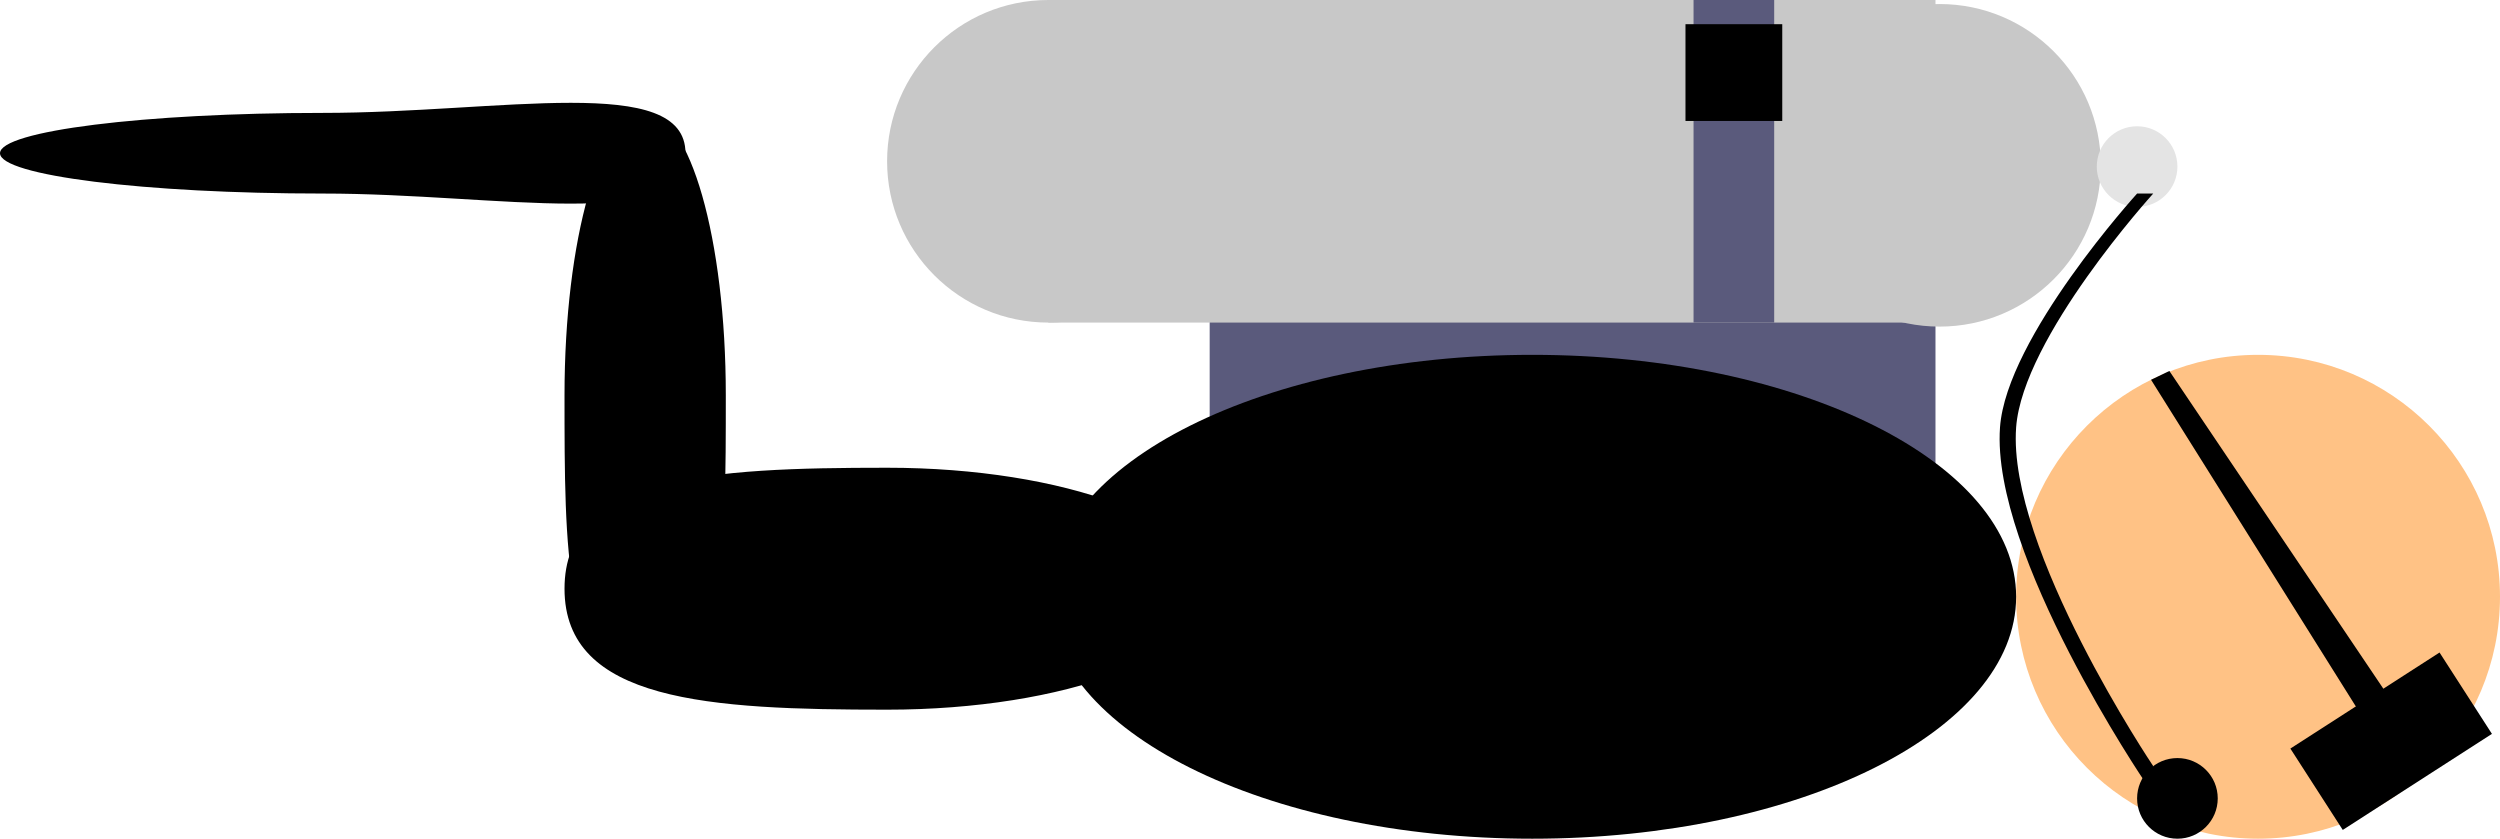
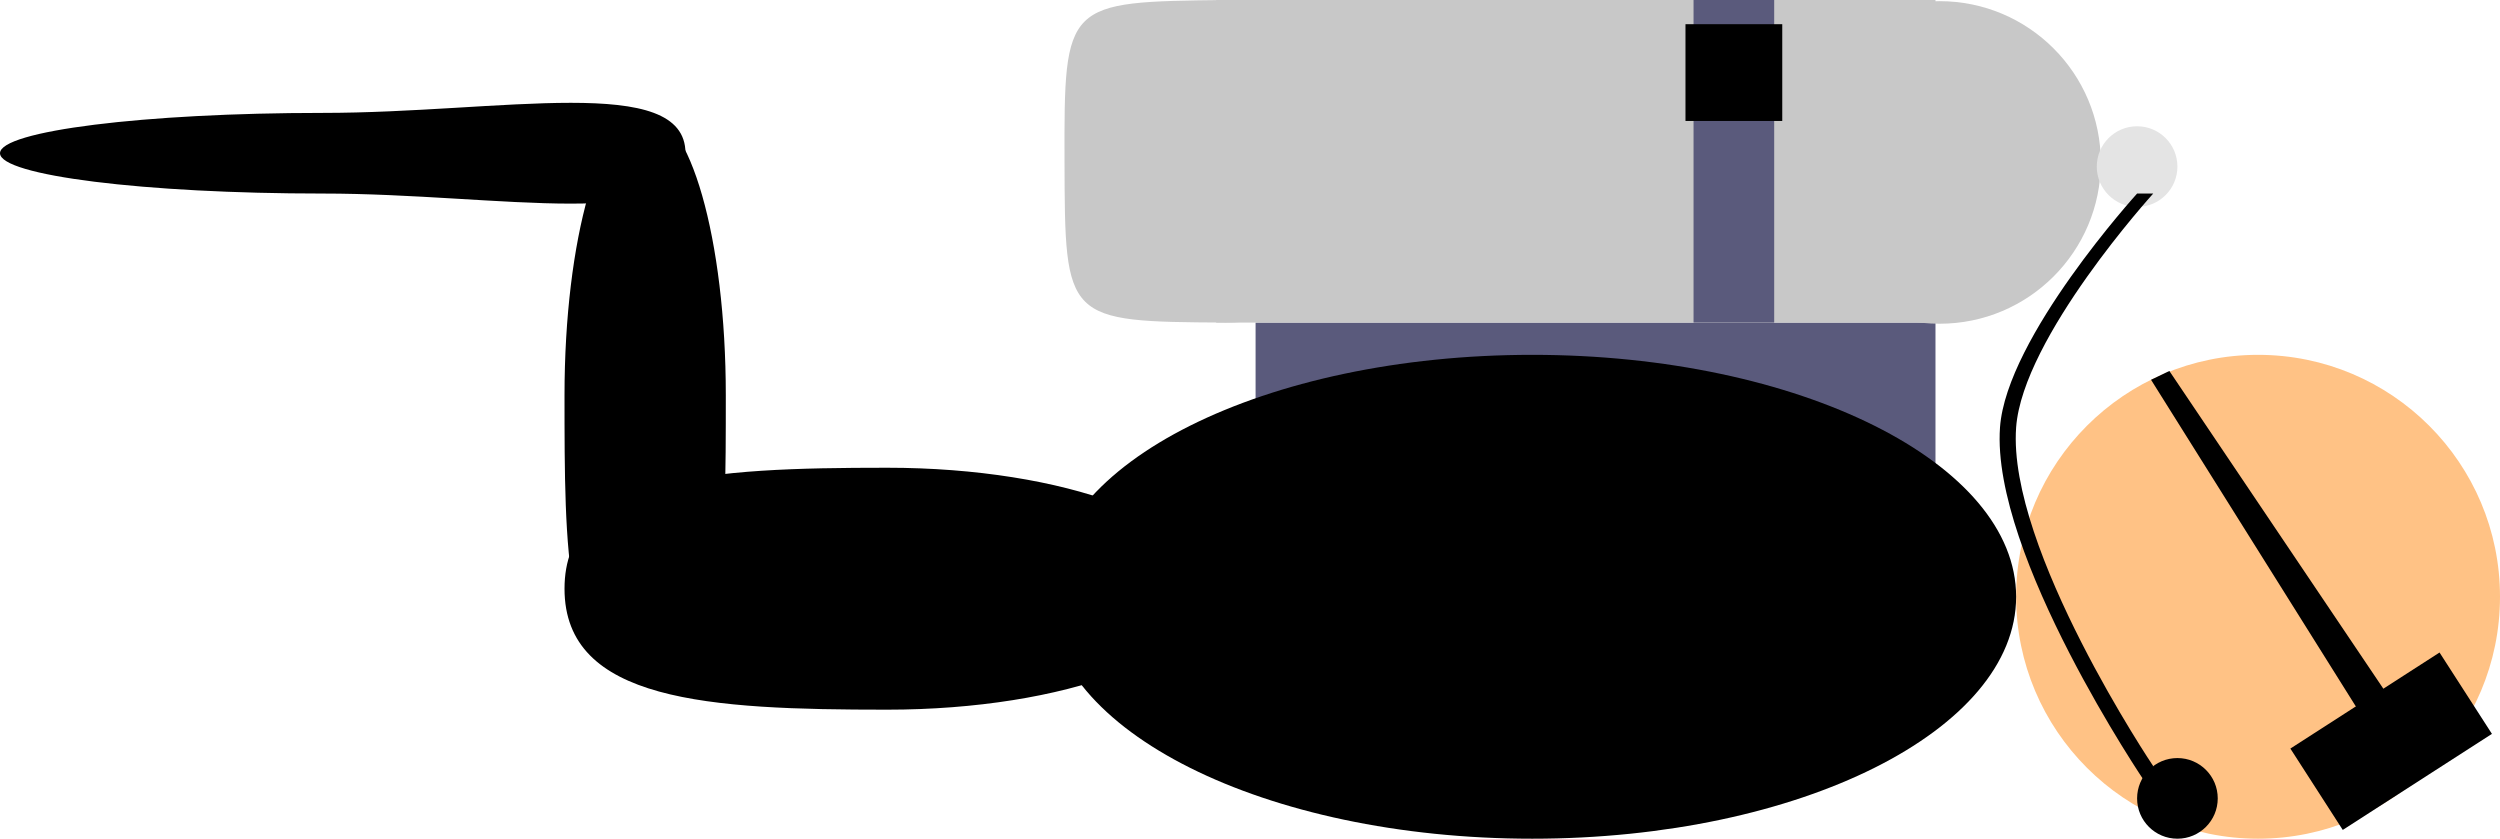
<svg xmlns="http://www.w3.org/2000/svg" width="310" height="104" viewBox="0 0 310 104" id="svg2" version="1.1">
  <defs id="defs4" />
  <g id="layer1" transform="translate(-110,-98.36221)">
-     <rect style="fill:#5a5a7c;fill-opacity:1;stroke:none" id="rect4258" width="90" height="30" x="260" y="132.362" />
+     <rect style="fill:#5a5a7c;fill-opacity:1;stroke:none" id="rect4258" width="84.308" height="24" x="265.692" y="138.362" />
    <circle style="fill:#ffc285;fill-opacity:1;fill-rule:evenodd;stroke:none;stroke-width:1px;stroke-linecap:butt;stroke-linejoin:miter;stroke-opacity:1" id="path3377" cx="390" cy="172.362" r="30" />
-     <circle style="fill:#c8c8c8;fill-opacity:1;fill-rule:evenodd;stroke:none;stroke-width:1px;stroke-linecap:butt;stroke-linejoin:miter;stroke-opacity:1" id="path3379" cx="350.5" cy="118.862" r="20" />
-     <circle style="fill:#c8c8c8;fill-opacity:1;fill-rule:evenodd;stroke:none;stroke-width:1px;stroke-linecap:butt;stroke-linejoin:miter;stroke-opacity:1" id="path3379-6" cx="240" cy="118.362" r="20" />
-     <rect style="fill:#c8c8c8;fill-opacity:1;stroke:none" id="rect4196" width="110" height="40" x="240" y="98.362" />
+     <circle style="fill:#c8c8c8;fill-opacity:1;fill-rule:evenodd;stroke:none;stroke-width:1px;stroke-linecap:butt;stroke-linejoin:miter;stroke-opacity:1" id="path3379" cx="350.5" cy="118.506" r="20" />
+     <path style="fill:#c8c8c8;fill-opacity:1;fill-rule:evenodd;stroke:none;stroke-width:1px;stroke-linecap:butt;stroke-linejoin:miter;stroke-opacity:1" d="m 282,118.362 c 0,11.046 -8.954,20.066 -20,20 -19.94,-0.119 -19.947,-0.179 -20,-20 -0.052,-19.822 0.06,-19.763 20,-20 11.045,-0.131 20,8.954 20,20 z" id="path3379-6" />
+     <rect style="fill:#c8c8c8;fill-opacity:1;stroke:none" id="rect4196" width="89.194" height="40" x="260.806" y="98.362" />
    <ellipse style="fill:#000000;fill-opacity:1;fill-rule:evenodd;stroke:none;stroke-width:1px;stroke-linecap:butt;stroke-linejoin:miter;stroke-opacity:1" id="path3377-7" cx="300" cy="172.362" rx="60" ry="30" />
    <path style="fill:#000000;fill-opacity:1;fill-rule:evenodd;stroke:none;stroke-width:1px;stroke-linecap:butt;stroke-linejoin:miter;stroke-opacity:1" d="m 260,171.362 c 0,8.284 -17.909,15 -40,15 -22.091,0 -40,-1 -40,-15 0,-14 17.909,-15 40,-15 22.091,0 40,6.716 40,15 z" id="path3377-7-5" />
    <path style="fill:#000000;fill-opacity:1;fill-rule:evenodd;stroke:none;stroke-width:1px;stroke-linecap:butt;stroke-linejoin:miter;stroke-opacity:1" d="m 200,147.362 c 0,19.33 0,35 -10,35 -10,0 -10,-15.67 -10,-35 0,-19.33 4.477,-35 10,-35 5.523,0 10,15.67 10,35 z" id="path3377-7-5-3" />
    <path style="fill:#000000;fill-opacity:1;fill-rule:evenodd;stroke:none;stroke-width:1px;stroke-linecap:butt;stroke-linejoin:miter;stroke-opacity:1" d="m 195,117.362 c 0,10 -22.909,5 -45,5 -22.091,0 -40,-2.239 -40,-5 -2e-5,-2.761 17.909,-5 40,-5 22.091,0 45,-5 45,5 z" id="path3377-7-5-3-5" />
    <rect style="fill:#5a5a7c;fill-opacity:1;stroke:none" id="rect4258-6" width="10" height="40" x="320" y="98.362" />
    <rect style="fill:#000000;fill-opacity:1;stroke:none;stroke-width:3;stroke-linecap:butt;stroke-linejoin:round;stroke-miterlimit:4;stroke-dasharray:none;stroke-opacity:1" id="rect9402" width="12" height="12" x="319" y="101.362" />
    <ellipse style="fill:#e4e4e4;fill-opacity:1;fill-rule:evenodd;stroke:none;stroke-width:1px;stroke-linecap:butt;stroke-linejoin:miter;stroke-opacity:1" id="path3379-60" cx="375" cy="119.019" rx="5" ry="5" />
    <ellipse style="fill:#000000;fill-opacity:1;fill-rule:evenodd;stroke:none;stroke-width:1px;stroke-linecap:butt;stroke-linejoin:miter;stroke-opacity:1" id="path3379-60-2" cx="380" cy="197.362" rx="5" ry="5" />
    <path style="fill:#000000;fill-opacity:1;fill-rule:evenodd;stroke:none;stroke-width:1px;stroke-linecap:butt;stroke-linejoin:miter;stroke-opacity:1" d="m 377,193.362 c 0,0 -18.099,-26.937 -17,-42 0.815,-11.175 17,-29 17,-29 l -2,0 c 0,0 -16.206,17.823 -17,29 -1.123,15.807 18,44 18,44 z" id="path9436" />
    <rect style="fill:#000000;fill-opacity:1;stroke:none;stroke-width:3;stroke-linecap:butt;stroke-linejoin:round;stroke-miterlimit:4;stroke-dasharray:none;stroke-opacity:1" id="rect9438" width="22" height="12" x="227.759" y="374.056" transform="matrix(0.8407645,-0.541401,0.541401,0.8407645,0,0)" />
    <path transform="matrix(0.5897828,0.8075619,-0.8075619,0.5897828,0,0)" style="fill:#000000;fill-opacity:1;stroke:none;stroke-width:3;stroke-linecap:butt;stroke-linejoin:round;stroke-miterlimit:4;stroke-dasharray:none;stroke-opacity:1" d="m 340.109,-220.924 57.884,2.205 0,4.41 -58.339,-4.136 z" id="rect9455" />
  </g>
</svg>
